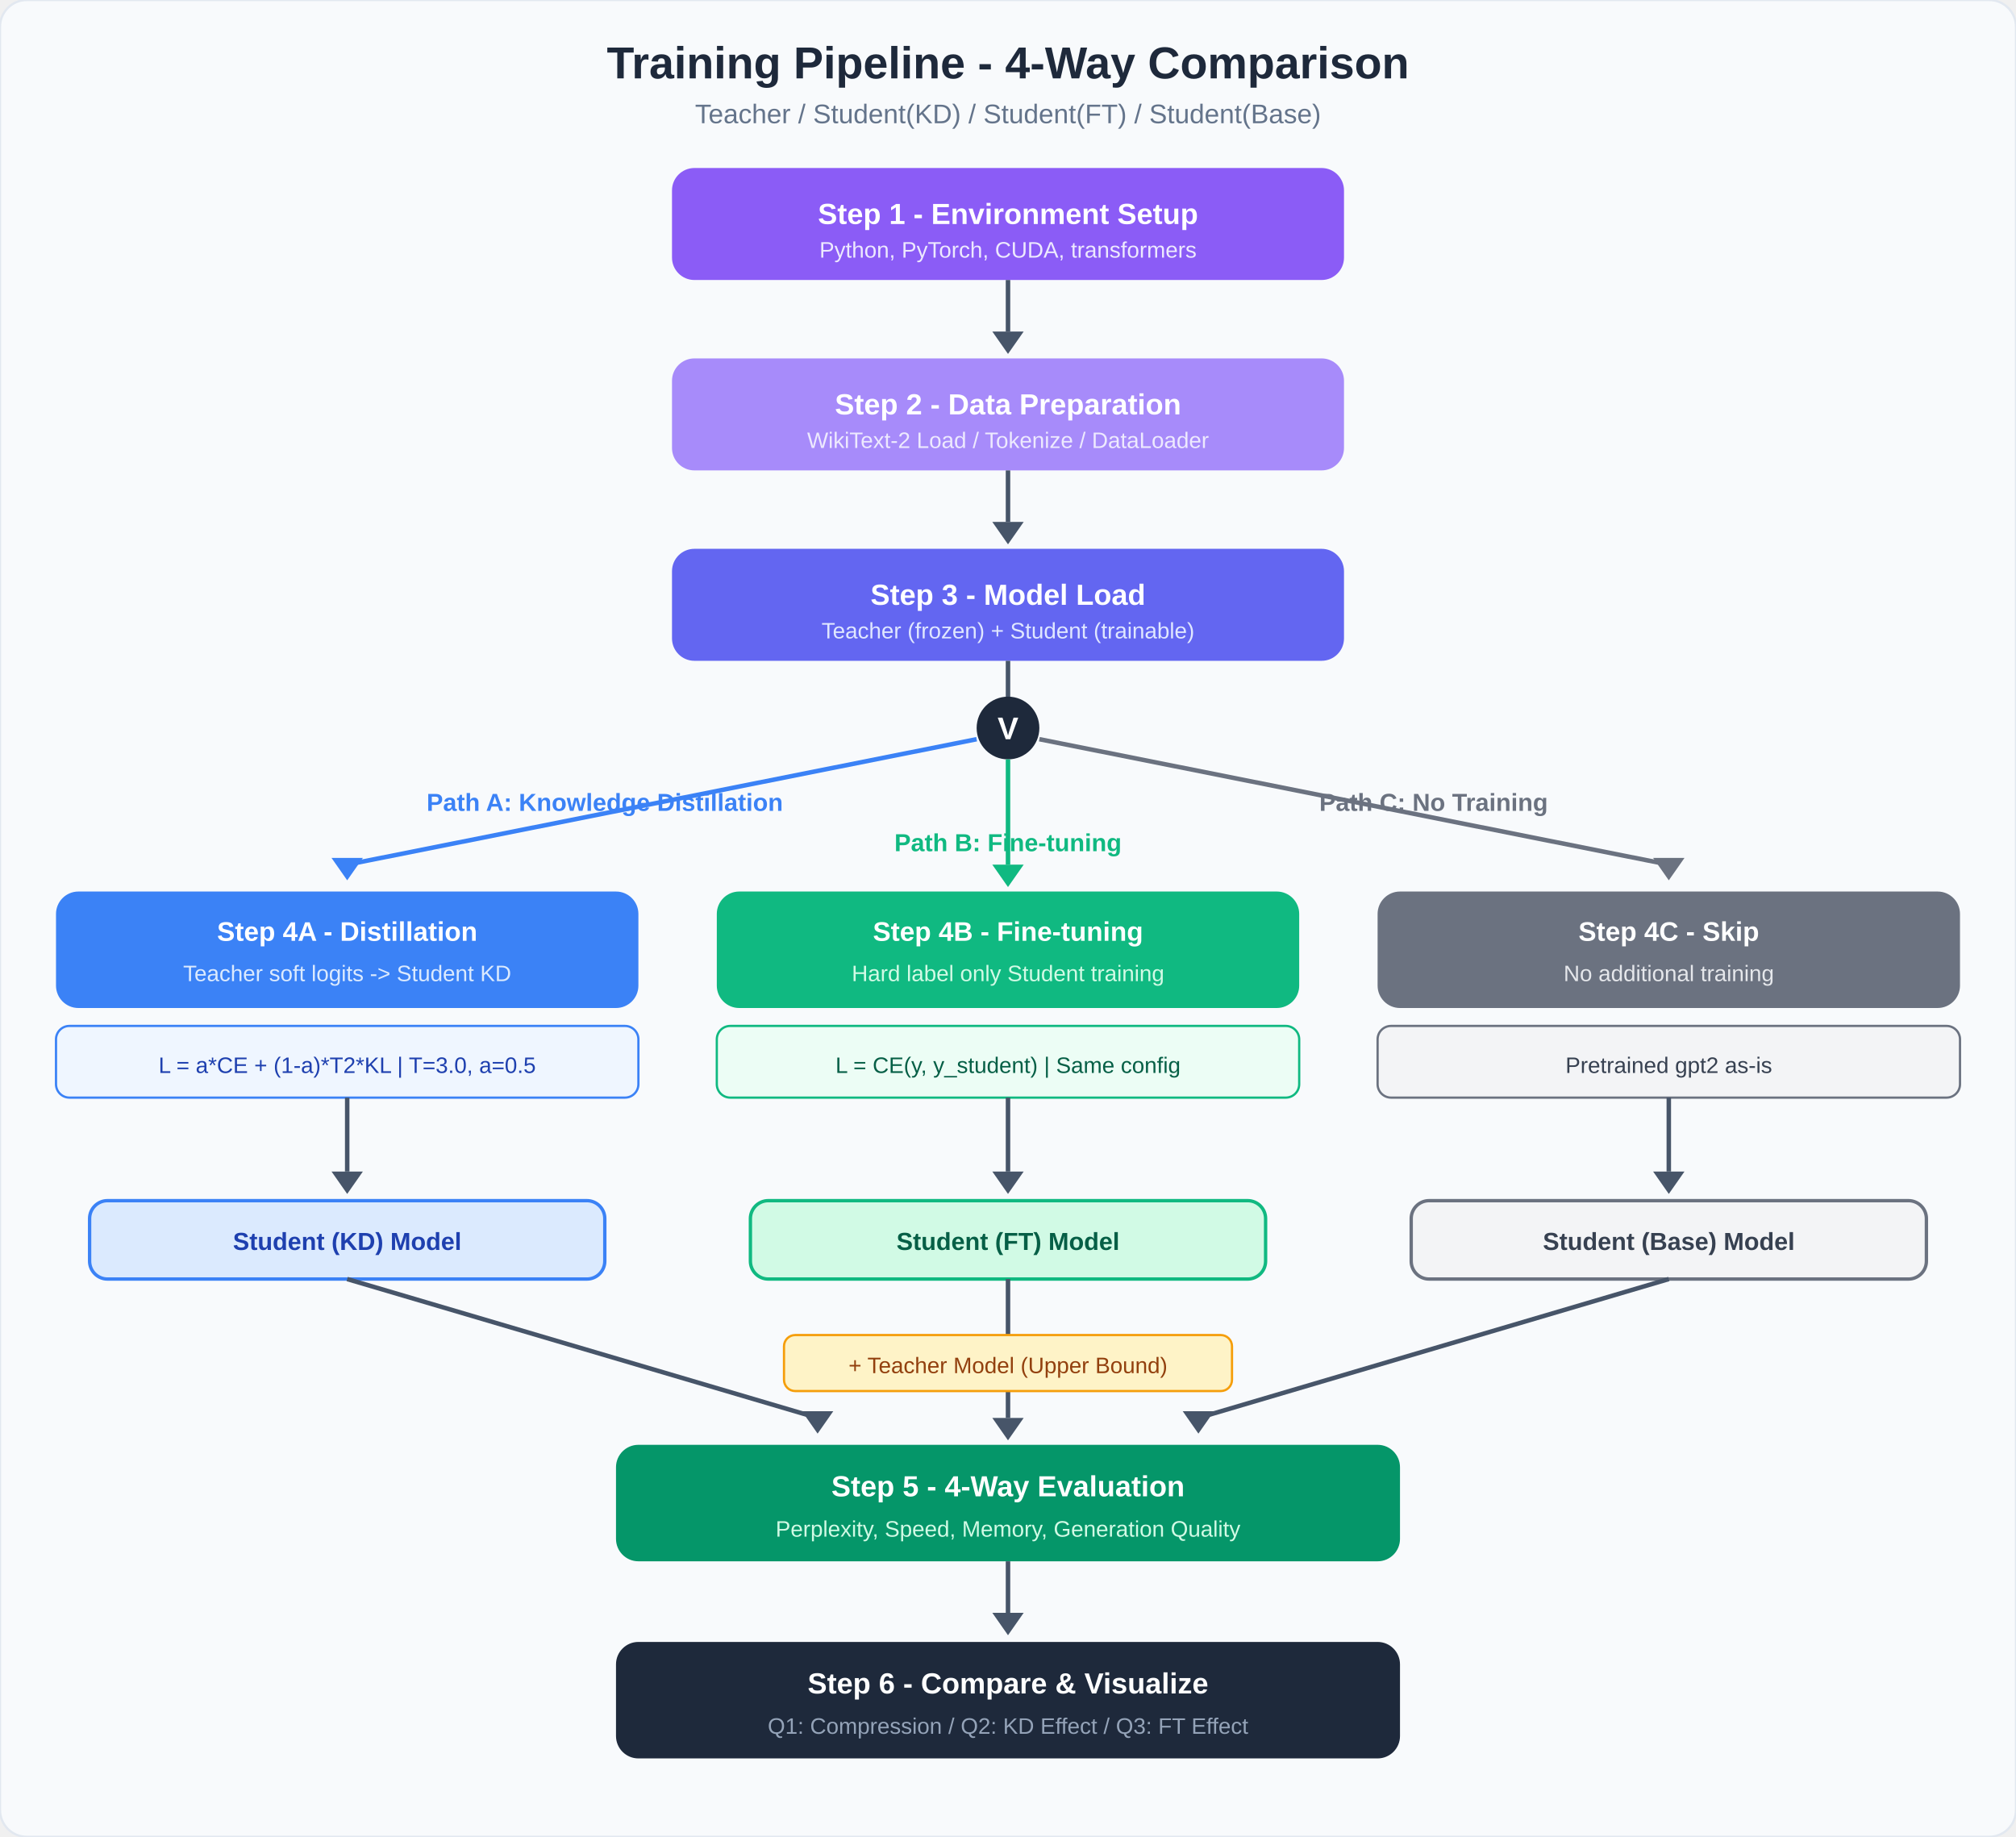
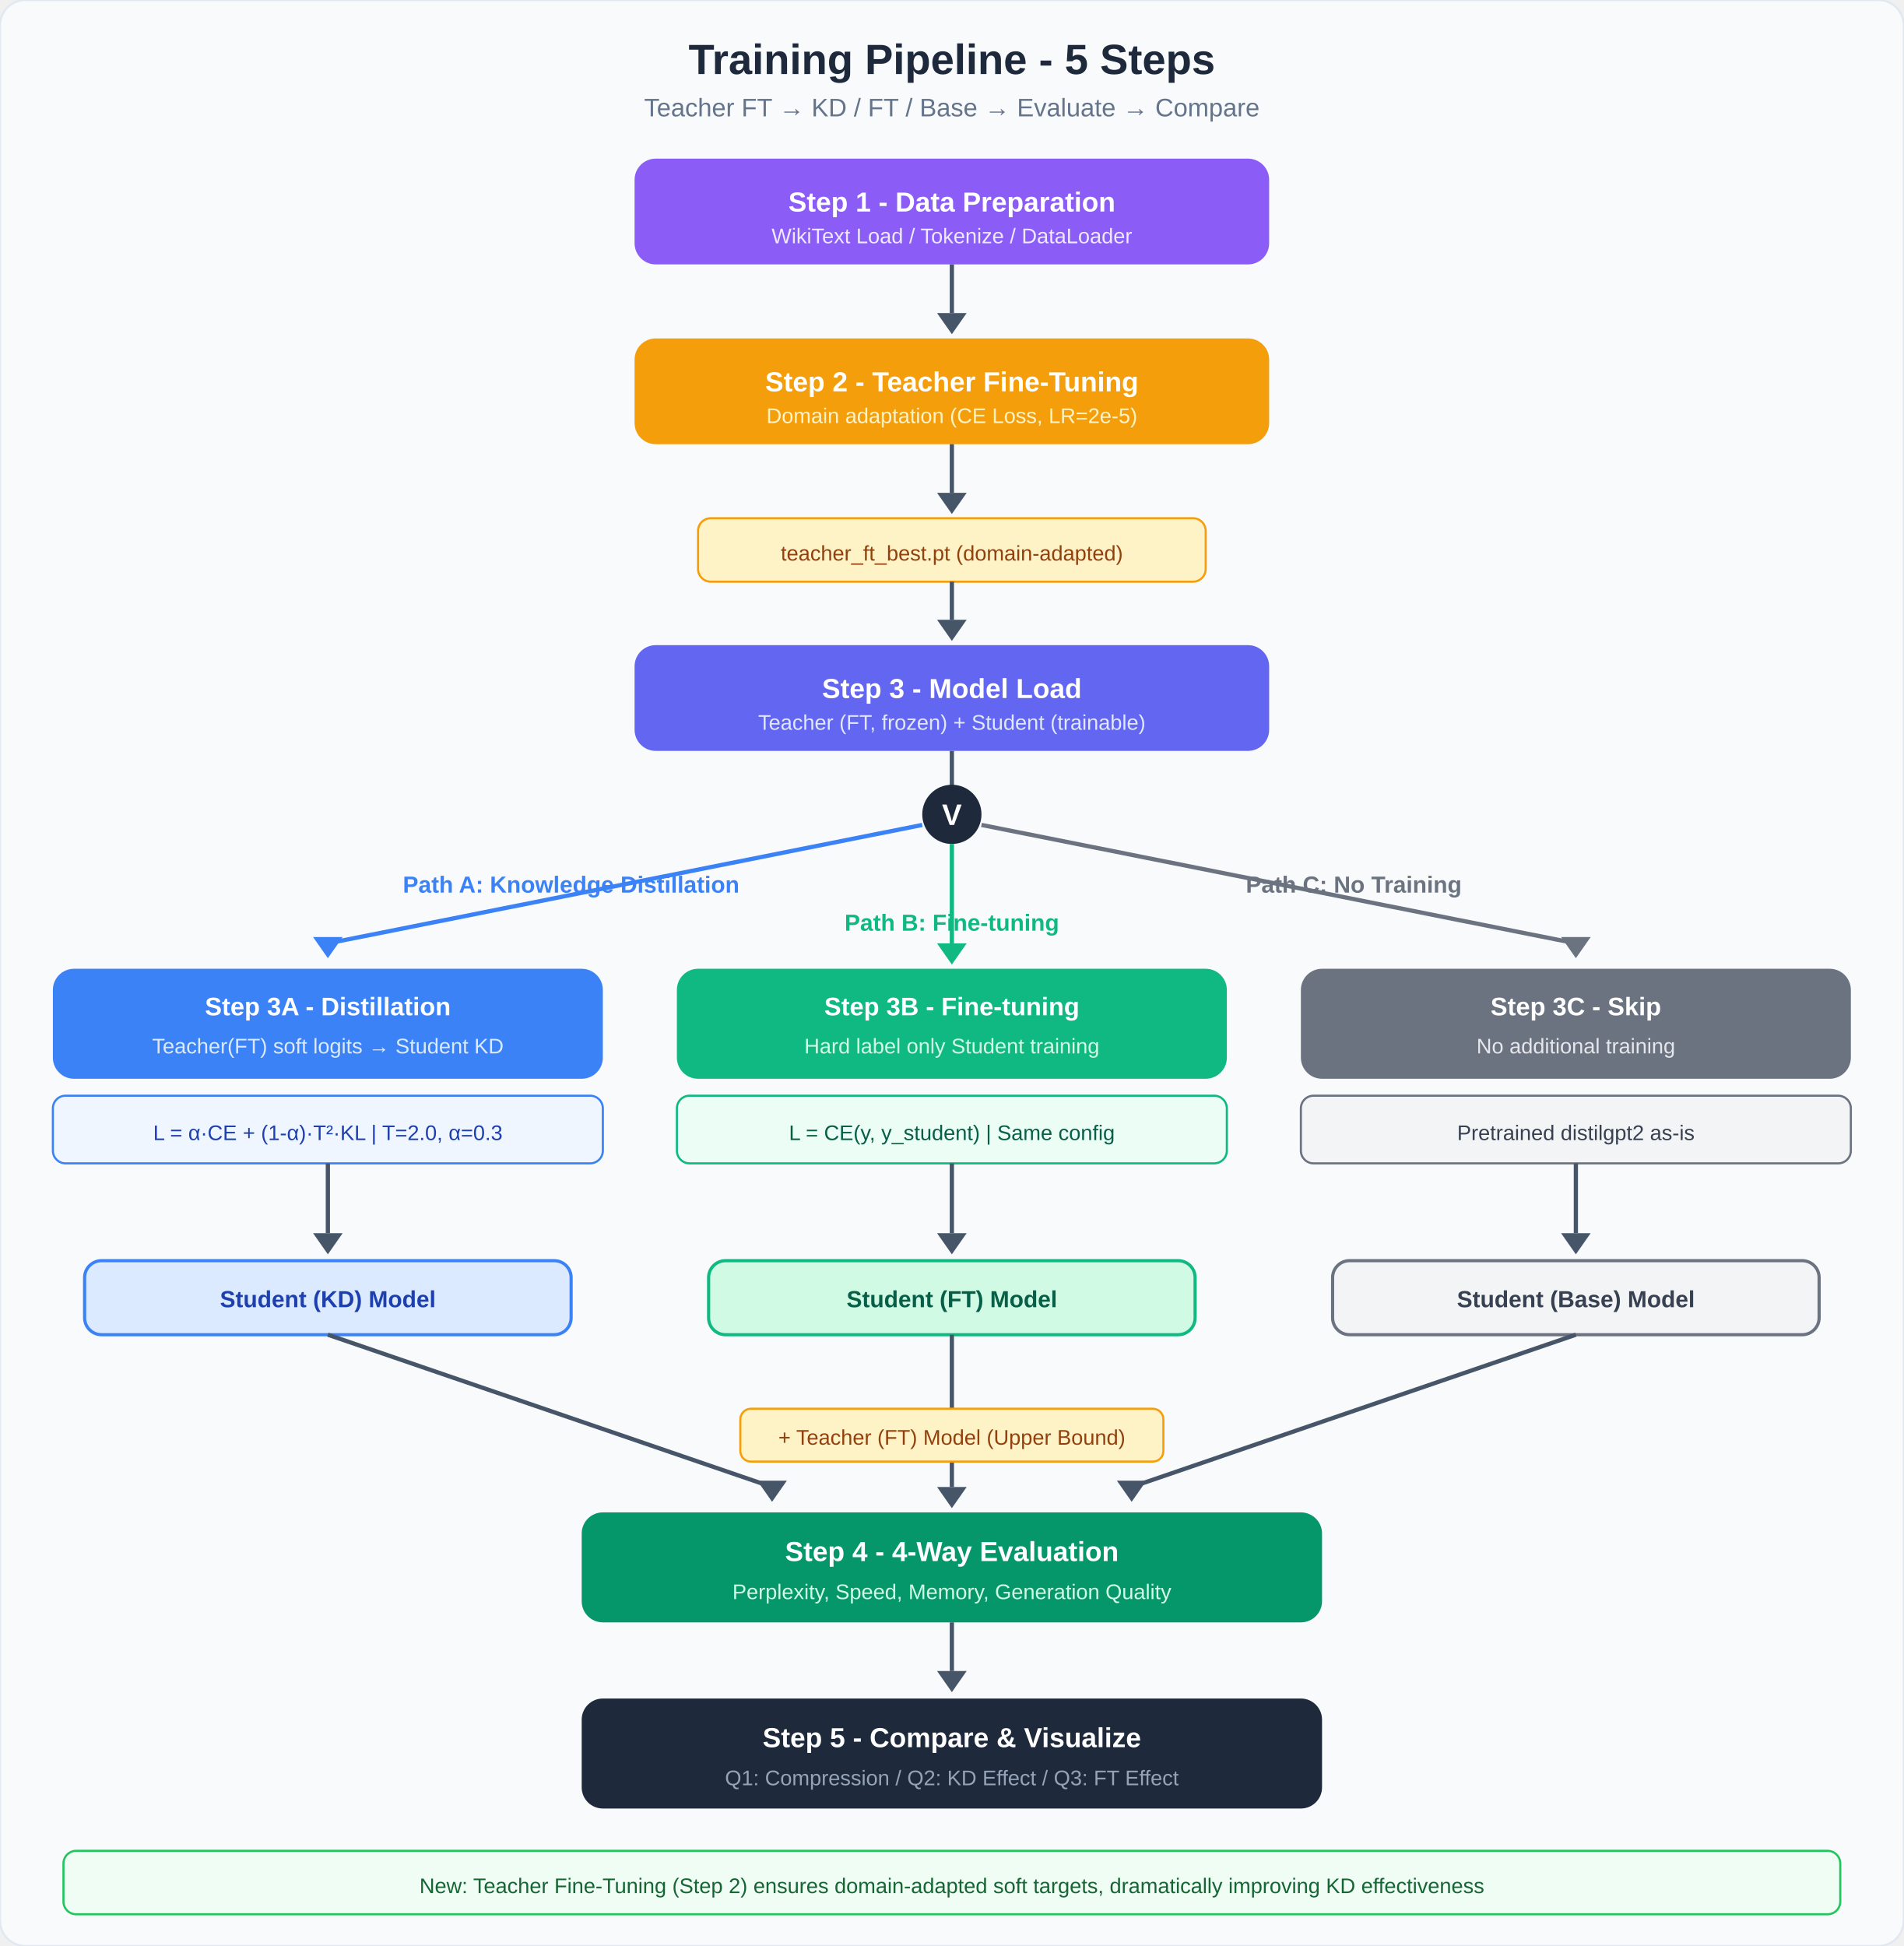
- <svg xmlns="http://www.w3.org/2000/svg" viewBox="0 0 900 820" font-family="Arial, Helvetica, sans-serif">
-   <rect width="900" height="820" rx="12" fill="#f8fafc" stroke="#e2e8f0" stroke-width="1" />
-   <text x="450" y="35" text-anchor="middle" font-size="20" font-weight="bold" fill="#1e293b">Training Pipeline - 4-Way Comparison</text>
-   <text x="450" y="55" text-anchor="middle" font-size="12" fill="#64748b">Teacher / Student(KD) / Student(FT) / Student(Base)</text>
+ <svg xmlns="http://www.w3.org/2000/svg" viewBox="0 0 900 920" font-family="Arial, Helvetica, sans-serif">
+   <rect width="900" height="920" rx="12" fill="#f8fafc" stroke="#e2e8f0" stroke-width="1" />
+   <text x="450" y="35" text-anchor="middle" font-size="20" font-weight="bold" fill="#1e293b">Training Pipeline - 5 Steps</text>
+   <text x="450" y="55" text-anchor="middle" font-size="12" fill="#64748b">Teacher FT → KD / FT / Base → Evaluate → Compare</text>
  <rect x="300" y="75" width="300" height="50" rx="10" fill="#8b5cf6" />
-   <text x="450" y="100" text-anchor="middle" font-size="13" font-weight="bold" fill="white">Step 1 - Environment Setup</text>
-   <text x="450" y="115" text-anchor="middle" font-size="10" fill="#ede9fe">Python, PyTorch, CUDA, transformers</text>
+   <text x="450" y="100" text-anchor="middle" font-size="13" font-weight="bold" fill="white">Step 1 - Data Preparation</text>
+   <text x="450" y="115" text-anchor="middle" font-size="10" fill="#ede9fe">WikiText Load / Tokenize / DataLoader</text>
  <line x1="450" y1="125" x2="450" y2="148" stroke="#475569" stroke-width="2" />
  <polygon points="443,148 450,158 457,148" fill="#475569" />
-   <rect x="300" y="160" width="300" height="50" rx="10" fill="#a78bfa" />
-   <text x="450" y="185" text-anchor="middle" font-size="13" font-weight="bold" fill="white">Step 2 - Data Preparation</text>
-   <text x="450" y="200" text-anchor="middle" font-size="10" fill="#ede9fe">WikiText-2 Load / Tokenize / DataLoader</text>
+   <rect x="300" y="160" width="300" height="50" rx="10" fill="#f59e0b" />
+   <text x="450" y="185" text-anchor="middle" font-size="13" font-weight="bold" fill="white">Step 2 - Teacher Fine-Tuning</text>
+   <text x="450" y="200" text-anchor="middle" font-size="10" fill="#fef3c7">Domain adaptation (CE Loss, LR=2e-5)</text>
  <line x1="450" y1="210" x2="450" y2="233" stroke="#475569" stroke-width="2" />
  <polygon points="443,233 450,243 457,233" fill="#475569" />
-   <rect x="300" y="245" width="300" height="50" rx="10" fill="#6366f1" />
-   <text x="450" y="270" text-anchor="middle" font-size="13" font-weight="bold" fill="white">Step 3 - Model Load</text>
-   <text x="450" y="285" text-anchor="middle" font-size="10" fill="#e0e7ff">Teacher (frozen) + Student (trainable)</text>
-   <line x1="450" y1="295" x2="450" y2="313" stroke="#475569" stroke-width="2" />
-   <circle cx="450" cy="325" r="14" fill="#1e293b" />
-   <text x="450" y="330" text-anchor="middle" font-size="14" fill="white" font-weight="bold">V</text>
-   <line x1="436" y1="330" x2="155" y2="386" stroke="#3b82f6" stroke-width="2" />
-   <polygon points="148,383 155,393 162,383" fill="#3b82f6" />
-   <line x1="450" y1="339" x2="450" y2="386" stroke="#10b981" stroke-width="2" />
-   <polygon points="443,386 450,396 457,386" fill="#10b981" />
-   <line x1="464" y1="330" x2="745" y2="386" stroke="#6b7280" stroke-width="2" />
-   <polygon points="738,383 745,393 752,383" fill="#6b7280" />
-   <text x="270" y="362" text-anchor="middle" font-size="11" fill="#3b82f6" font-weight="600">Path A: Knowledge Distillation</text>
-   <text x="450" y="380" text-anchor="middle" font-size="11" fill="#10b981" font-weight="600">Path B: Fine-tuning</text>
-   <text x="640" y="362" text-anchor="middle" font-size="11" fill="#6b7280" font-weight="600">Path C: No Training</text>
-   <rect x="25" y="398" width="260" height="52" rx="10" fill="#3b82f6" />
-   <text x="155" y="420" text-anchor="middle" font-size="12" font-weight="bold" fill="white">Step 4A - Distillation</text>
-   <text x="155" y="438" text-anchor="middle" font-size="10" fill="#dbeafe">Teacher soft logits -&gt; Student KD</text>
-   <rect x="25" y="458" width="260" height="32" rx="6" fill="#eff6ff" stroke="#3b82f6" stroke-width="1" />
-   <text x="155" y="479" text-anchor="middle" font-size="10" fill="#1e40af">L = a*CE + (1-a)*T2*KL  |  T=3.0, a=0.5</text>
-   <rect x="320" y="398" width="260" height="52" rx="10" fill="#10b981" />
-   <text x="450" y="420" text-anchor="middle" font-size="12" font-weight="bold" fill="white">Step 4B - Fine-tuning</text>
-   <text x="450" y="438" text-anchor="middle" font-size="10" fill="#d1fae5">Hard label only Student training</text>
-   <rect x="320" y="458" width="260" height="32" rx="6" fill="#ecfdf5" stroke="#10b981" stroke-width="1" />
-   <text x="450" y="479" text-anchor="middle" font-size="10" fill="#065f46">L = CE(y, y_student)  |  Same config</text>
-   <rect x="615" y="398" width="260" height="52" rx="10" fill="#6b7280" />
-   <text x="745" y="420" text-anchor="middle" font-size="12" font-weight="bold" fill="white">Step 4C - Skip</text>
-   <text x="745" y="438" text-anchor="middle" font-size="10" fill="#e5e7eb">No additional training</text>
-   <rect x="615" y="458" width="260" height="32" rx="6" fill="#f3f4f6" stroke="#6b7280" stroke-width="1" />
-   <text x="745" y="479" text-anchor="middle" font-size="10" fill="#374151">Pretrained gpt2 as-is</text>
-   <line x1="155" y1="490" x2="155" y2="523" stroke="#475569" stroke-width="2" />
-   <polygon points="148,523 155,533 162,523" fill="#475569" />
-   <line x1="450" y1="490" x2="450" y2="523" stroke="#475569" stroke-width="2" />
-   <polygon points="443,523 450,533 457,523" fill="#475569" />
-   <line x1="745" y1="490" x2="745" y2="523" stroke="#475569" stroke-width="2" />
-   <polygon points="738,523 745,533 752,523" fill="#475569" />
-   <rect x="40" y="536" width="230" height="35" rx="8" fill="#dbeafe" stroke="#3b82f6" stroke-width="1.5" />
-   <text x="155" y="558" text-anchor="middle" font-size="11" font-weight="600" fill="#1e40af">Student (KD) Model</text>
-   <rect x="335" y="536" width="230" height="35" rx="8" fill="#d1fae5" stroke="#10b981" stroke-width="1.5" />
-   <text x="450" y="558" text-anchor="middle" font-size="11" font-weight="600" fill="#065f46">Student (FT) Model</text>
-   <rect x="630" y="536" width="230" height="35" rx="8" fill="#f3f4f6" stroke="#6b7280" stroke-width="1.5" />
-   <text x="745" y="558" text-anchor="middle" font-size="11" font-weight="600" fill="#374151">Student (Base) Model</text>
-   <line x1="155" y1="571" x2="365" y2="633" stroke="#475569" stroke-width="2" />
-   <polygon points="358,630 365,640 372,630" fill="#475569" />
-   <line x1="450" y1="571" x2="450" y2="633" stroke="#475569" stroke-width="2" />
-   <polygon points="443,633 450,643 457,633" fill="#475569" />
-   <line x1="745" y1="571" x2="535" y2="633" stroke="#475569" stroke-width="2" />
-   <polygon points="528,630 535,640 542,630" fill="#475569" />
-   <rect x="350" y="596" width="200" height="25" rx="5" fill="#fef3c7" stroke="#f59e0b" stroke-width="1" />
-   <text x="450" y="613" text-anchor="middle" font-size="10" fill="#92400e">+ Teacher Model (Upper Bound)</text>
-   <rect x="275" y="645" width="350" height="52" rx="10" fill="#059669" />
-   <text x="450" y="668" text-anchor="middle" font-size="13" font-weight="bold" fill="white">Step 5 - 4-Way Evaluation</text>
-   <text x="450" y="686" text-anchor="middle" font-size="10" fill="#d1fae5">Perplexity, Speed, Memory, Generation Quality</text>
-   <line x1="450" y1="697" x2="450" y2="720" stroke="#475569" stroke-width="2" />
-   <polygon points="443,720 450,730 457,720" fill="#475569" />
-   <rect x="275" y="733" width="350" height="52" rx="10" fill="#1e293b" />
-   <text x="450" y="756" text-anchor="middle" font-size="13" font-weight="bold" fill="white">Step 6 - Compare &amp; Visualize</text>
-   <text x="450" y="774" text-anchor="middle" font-size="10" fill="#94a3b8">Q1: Compression / Q2: KD Effect / Q3: FT Effect</text>
+   <rect x="330" y="245" width="240" height="30" rx="6" fill="#fef3c7" stroke="#f59e0b" stroke-width="1" />
+   <text x="450" y="265" text-anchor="middle" font-size="10" fill="#92400e">teacher_ft_best.pt (domain-adapted)</text>
+   <line x1="450" y1="275" x2="450" y2="293" stroke="#475569" stroke-width="2" />
+   <polygon points="443,293 450,303 457,293" fill="#475569" />
+   <rect x="300" y="305" width="300" height="50" rx="10" fill="#6366f1" />
+   <text x="450" y="330" text-anchor="middle" font-size="13" font-weight="bold" fill="white">Step 3 - Model Load</text>
+   <text x="450" y="345" text-anchor="middle" font-size="10" fill="#e0e7ff">Teacher (FT, frozen) + Student (trainable)</text>
+   <line x1="450" y1="355" x2="450" y2="373" stroke="#475569" stroke-width="2" />
+   <circle cx="450" cy="385" r="14" fill="#1e293b" />
+   <text x="450" y="390" text-anchor="middle" font-size="14" fill="white" font-weight="bold">V</text>
+   <line x1="436" y1="390" x2="155" y2="446" stroke="#3b82f6" stroke-width="2" />
+   <polygon points="148,443 155,453 162,443" fill="#3b82f6" />
+   <line x1="450" y1="399" x2="450" y2="446" stroke="#10b981" stroke-width="2" />
+   <polygon points="443,446 450,456 457,446" fill="#10b981" />
+   <line x1="464" y1="390" x2="745" y2="446" stroke="#6b7280" stroke-width="2" />
+   <polygon points="738,443 745,453 752,443" fill="#6b7280" />
+   <text x="270" y="422" text-anchor="middle" font-size="11" fill="#3b82f6" font-weight="600">Path A: Knowledge Distillation</text>
+   <text x="450" y="440" text-anchor="middle" font-size="11" fill="#10b981" font-weight="600">Path B: Fine-tuning</text>
+   <text x="640" y="422" text-anchor="middle" font-size="11" fill="#6b7280" font-weight="600">Path C: No Training</text>
+   <rect x="25" y="458" width="260" height="52" rx="10" fill="#3b82f6" />
+   <text x="155" y="480" text-anchor="middle" font-size="12" font-weight="bold" fill="white">Step 3A - Distillation</text>
+   <text x="155" y="498" text-anchor="middle" font-size="10" fill="#dbeafe">Teacher(FT) soft logits → Student KD</text>
+   <rect x="25" y="518" width="260" height="32" rx="6" fill="#eff6ff" stroke="#3b82f6" stroke-width="1" />
+   <text x="155" y="539" text-anchor="middle" font-size="10" fill="#1e40af">L = α·CE + (1-α)·T²·KL  |  T=2.0, α=0.3</text>
+   <rect x="320" y="458" width="260" height="52" rx="10" fill="#10b981" />
+   <text x="450" y="480" text-anchor="middle" font-size="12" font-weight="bold" fill="white">Step 3B - Fine-tuning</text>
+   <text x="450" y="498" text-anchor="middle" font-size="10" fill="#d1fae5">Hard label only Student training</text>
+   <rect x="320" y="518" width="260" height="32" rx="6" fill="#ecfdf5" stroke="#10b981" stroke-width="1" />
+   <text x="450" y="539" text-anchor="middle" font-size="10" fill="#065f46">L = CE(y, y_student)  |  Same config</text>
+   <rect x="615" y="458" width="260" height="52" rx="10" fill="#6b7280" />
+   <text x="745" y="480" text-anchor="middle" font-size="12" font-weight="bold" fill="white">Step 3C - Skip</text>
+   <text x="745" y="498" text-anchor="middle" font-size="10" fill="#e5e7eb">No additional training</text>
+   <rect x="615" y="518" width="260" height="32" rx="6" fill="#f3f4f6" stroke="#6b7280" stroke-width="1" />
+   <text x="745" y="539" text-anchor="middle" font-size="10" fill="#374151">Pretrained distilgpt2 as-is</text>
+   <line x1="155" y1="550" x2="155" y2="583" stroke="#475569" stroke-width="2" />
+   <polygon points="148,583 155,593 162,583" fill="#475569" />
+   <line x1="450" y1="550" x2="450" y2="583" stroke="#475569" stroke-width="2" />
+   <polygon points="443,583 450,593 457,583" fill="#475569" />
+   <line x1="745" y1="550" x2="745" y2="583" stroke="#475569" stroke-width="2" />
+   <polygon points="738,583 745,593 752,583" fill="#475569" />
+   <rect x="40" y="596" width="230" height="35" rx="8" fill="#dbeafe" stroke="#3b82f6" stroke-width="1.5" />
+   <text x="155" y="618" text-anchor="middle" font-size="11" font-weight="600" fill="#1e40af">Student (KD) Model</text>
+   <rect x="335" y="596" width="230" height="35" rx="8" fill="#d1fae5" stroke="#10b981" stroke-width="1.5" />
+   <text x="450" y="618" text-anchor="middle" font-size="11" font-weight="600" fill="#065f46">Student (FT) Model</text>
+   <rect x="630" y="596" width="230" height="35" rx="8" fill="#f3f4f6" stroke="#6b7280" stroke-width="1.5" />
+   <text x="745" y="618" text-anchor="middle" font-size="11" font-weight="600" fill="#374151">Student (Base) Model</text>
+   <line x1="155" y1="631" x2="365" y2="703" stroke="#475569" stroke-width="2" />
+   <polygon points="358,700 365,710 372,700" fill="#475569" />
+   <line x1="450" y1="631" x2="450" y2="703" stroke="#475569" stroke-width="2" />
+   <polygon points="443,703 450,713 457,703" fill="#475569" />
+   <line x1="745" y1="631" x2="535" y2="703" stroke="#475569" stroke-width="2" />
+   <polygon points="528,700 535,710 542,700" fill="#475569" />
+   <rect x="350" y="666" width="200" height="25" rx="5" fill="#fef3c7" stroke="#f59e0b" stroke-width="1" />
+   <text x="450" y="683" text-anchor="middle" font-size="10" fill="#92400e">+ Teacher (FT) Model (Upper Bound)</text>
+   <rect x="275" y="715" width="350" height="52" rx="10" fill="#059669" />
+   <text x="450" y="738" text-anchor="middle" font-size="13" font-weight="bold" fill="white">Step 4 - 4-Way Evaluation</text>
+   <text x="450" y="756" text-anchor="middle" font-size="10" fill="#d1fae5">Perplexity, Speed, Memory, Generation Quality</text>
+   <line x1="450" y1="767" x2="450" y2="790" stroke="#475569" stroke-width="2" />
+   <polygon points="443,790 450,800 457,790" fill="#475569" />
+   <rect x="275" y="803" width="350" height="52" rx="10" fill="#1e293b" />
+   <text x="450" y="826" text-anchor="middle" font-size="13" font-weight="bold" fill="white">Step 5 - Compare &amp; Visualize</text>
+   <text x="450" y="844" text-anchor="middle" font-size="10" fill="#94a3b8">Q1: Compression / Q2: KD Effect / Q3: FT Effect</text>
+   <rect x="30" y="875" width="840" height="30" rx="6" fill="#f0fdf4" stroke="#22c55e" stroke-width="1" />
+   <text x="450" y="895" text-anchor="middle" font-size="10" fill="#166534">New: Teacher Fine-Tuning (Step 2) ensures domain-adapted soft targets, dramatically improving KD effectiveness</text>
</svg>
